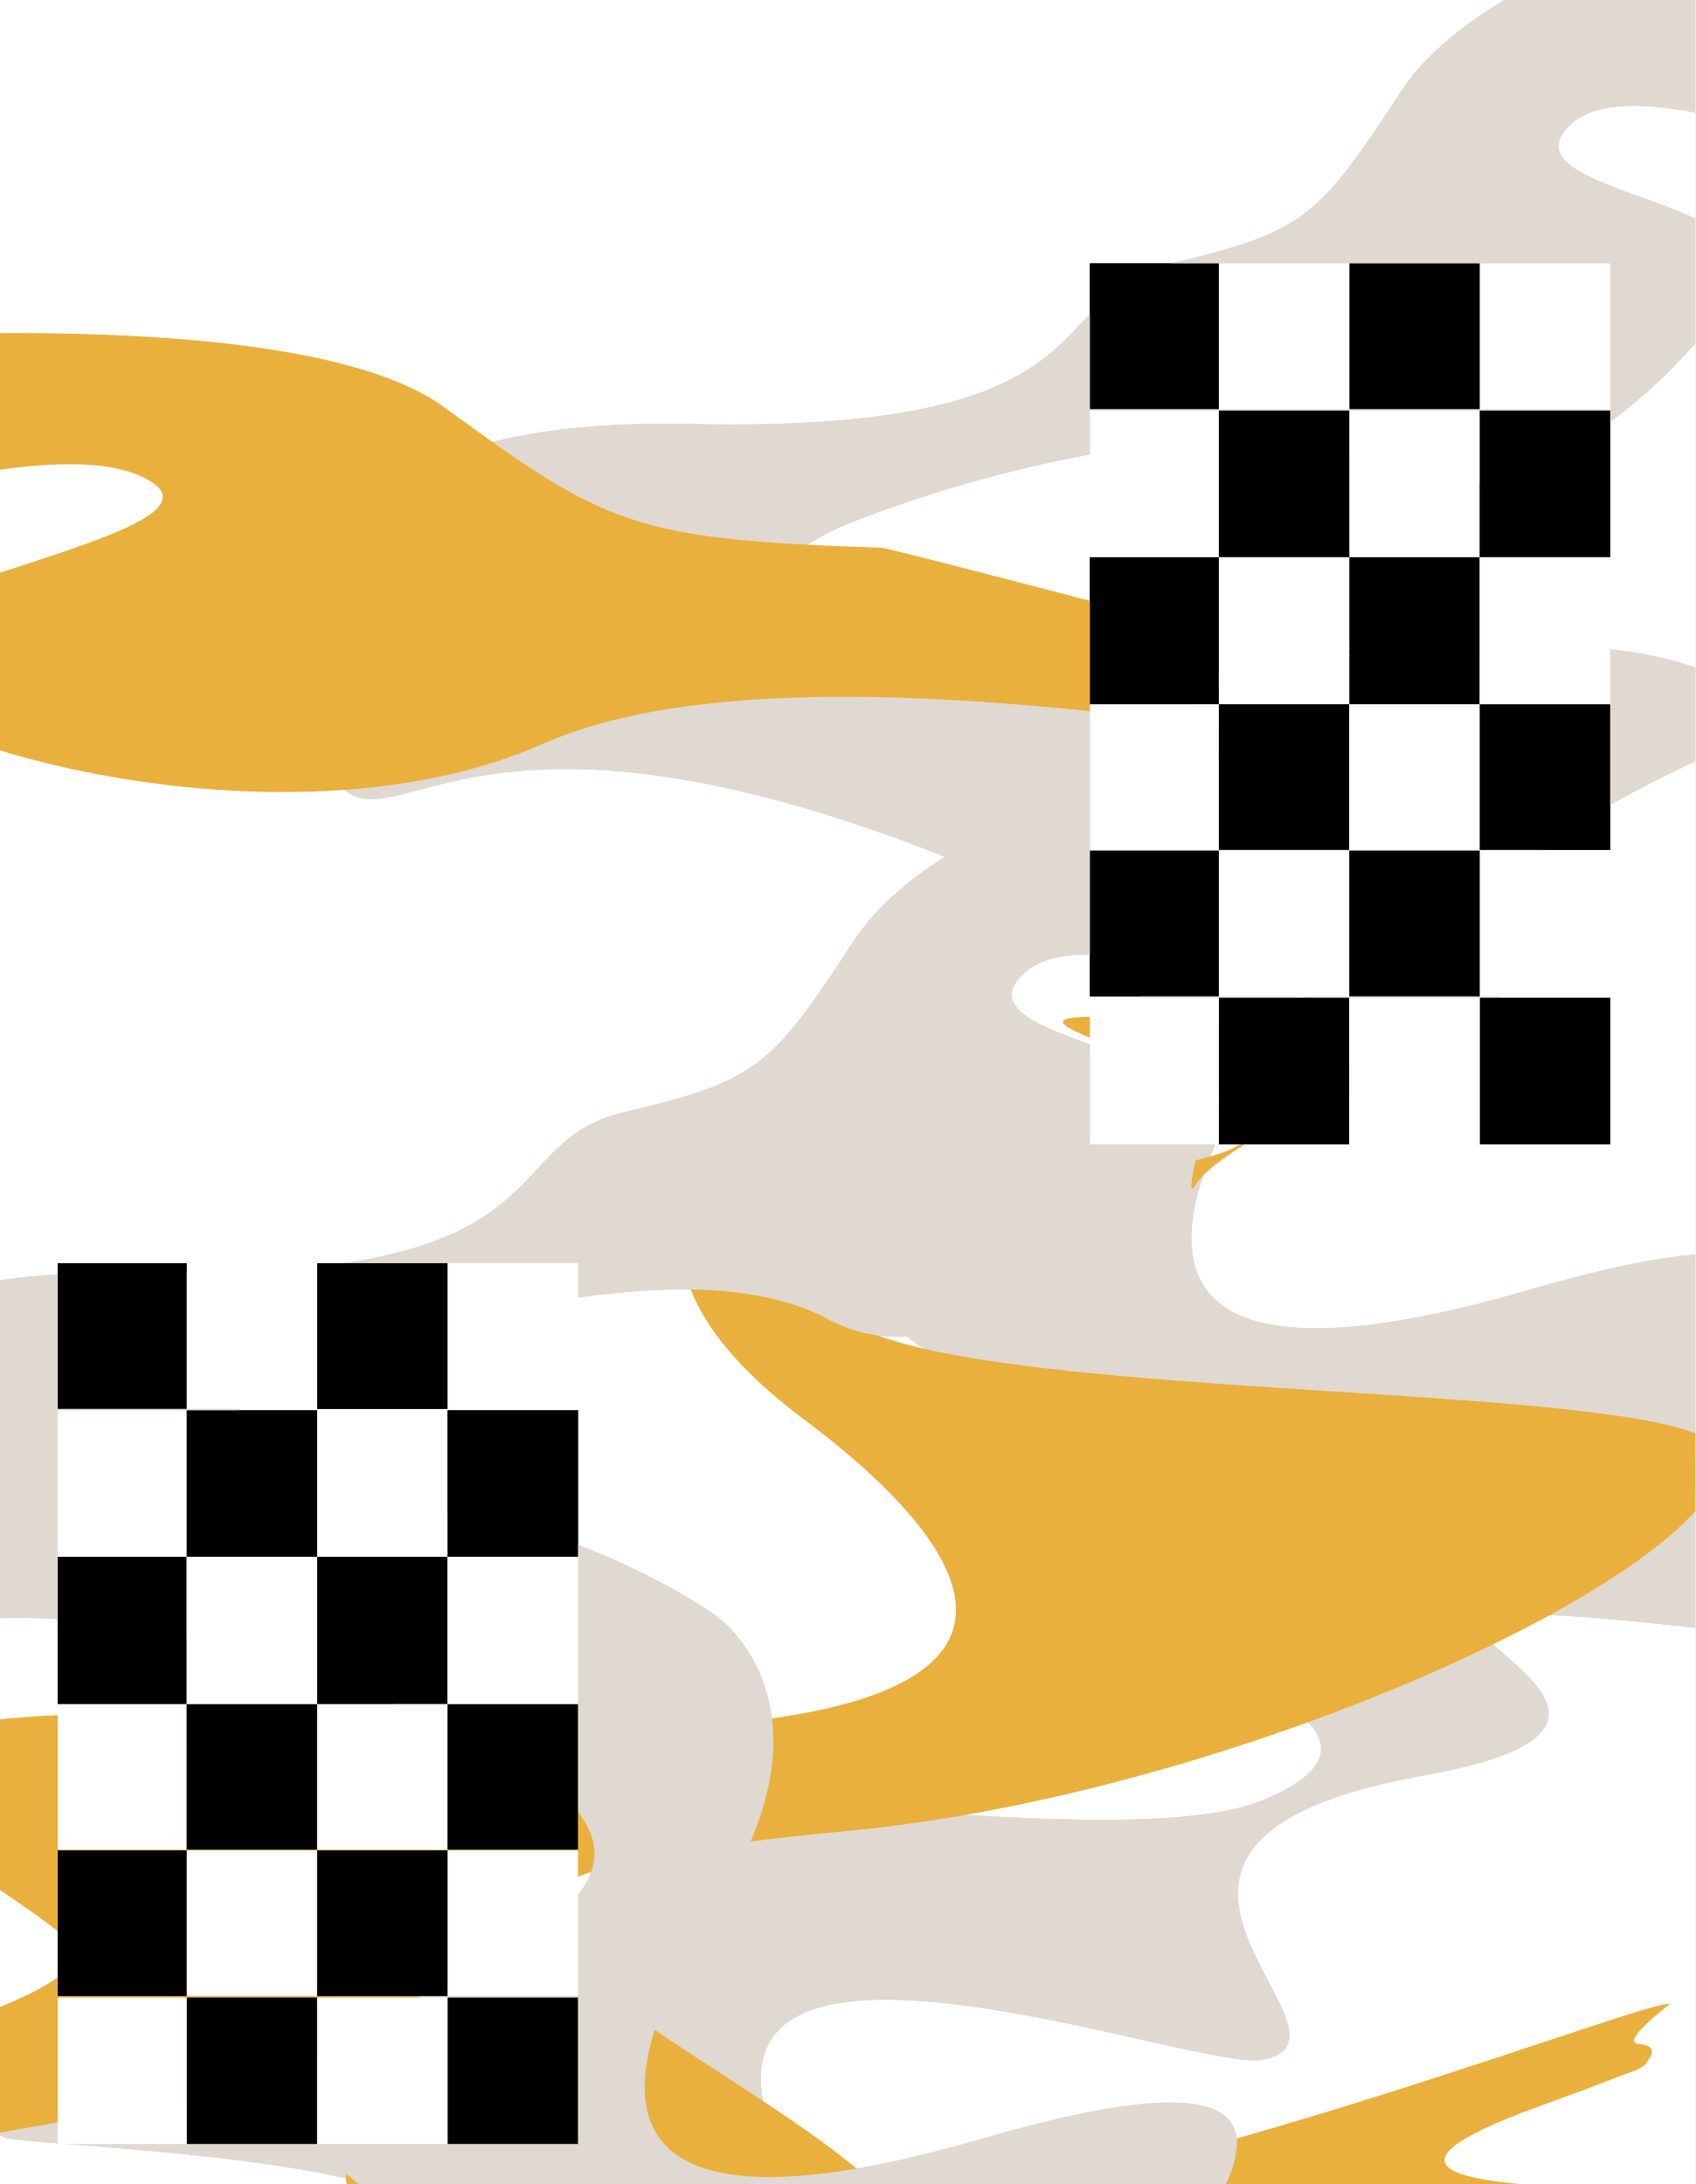
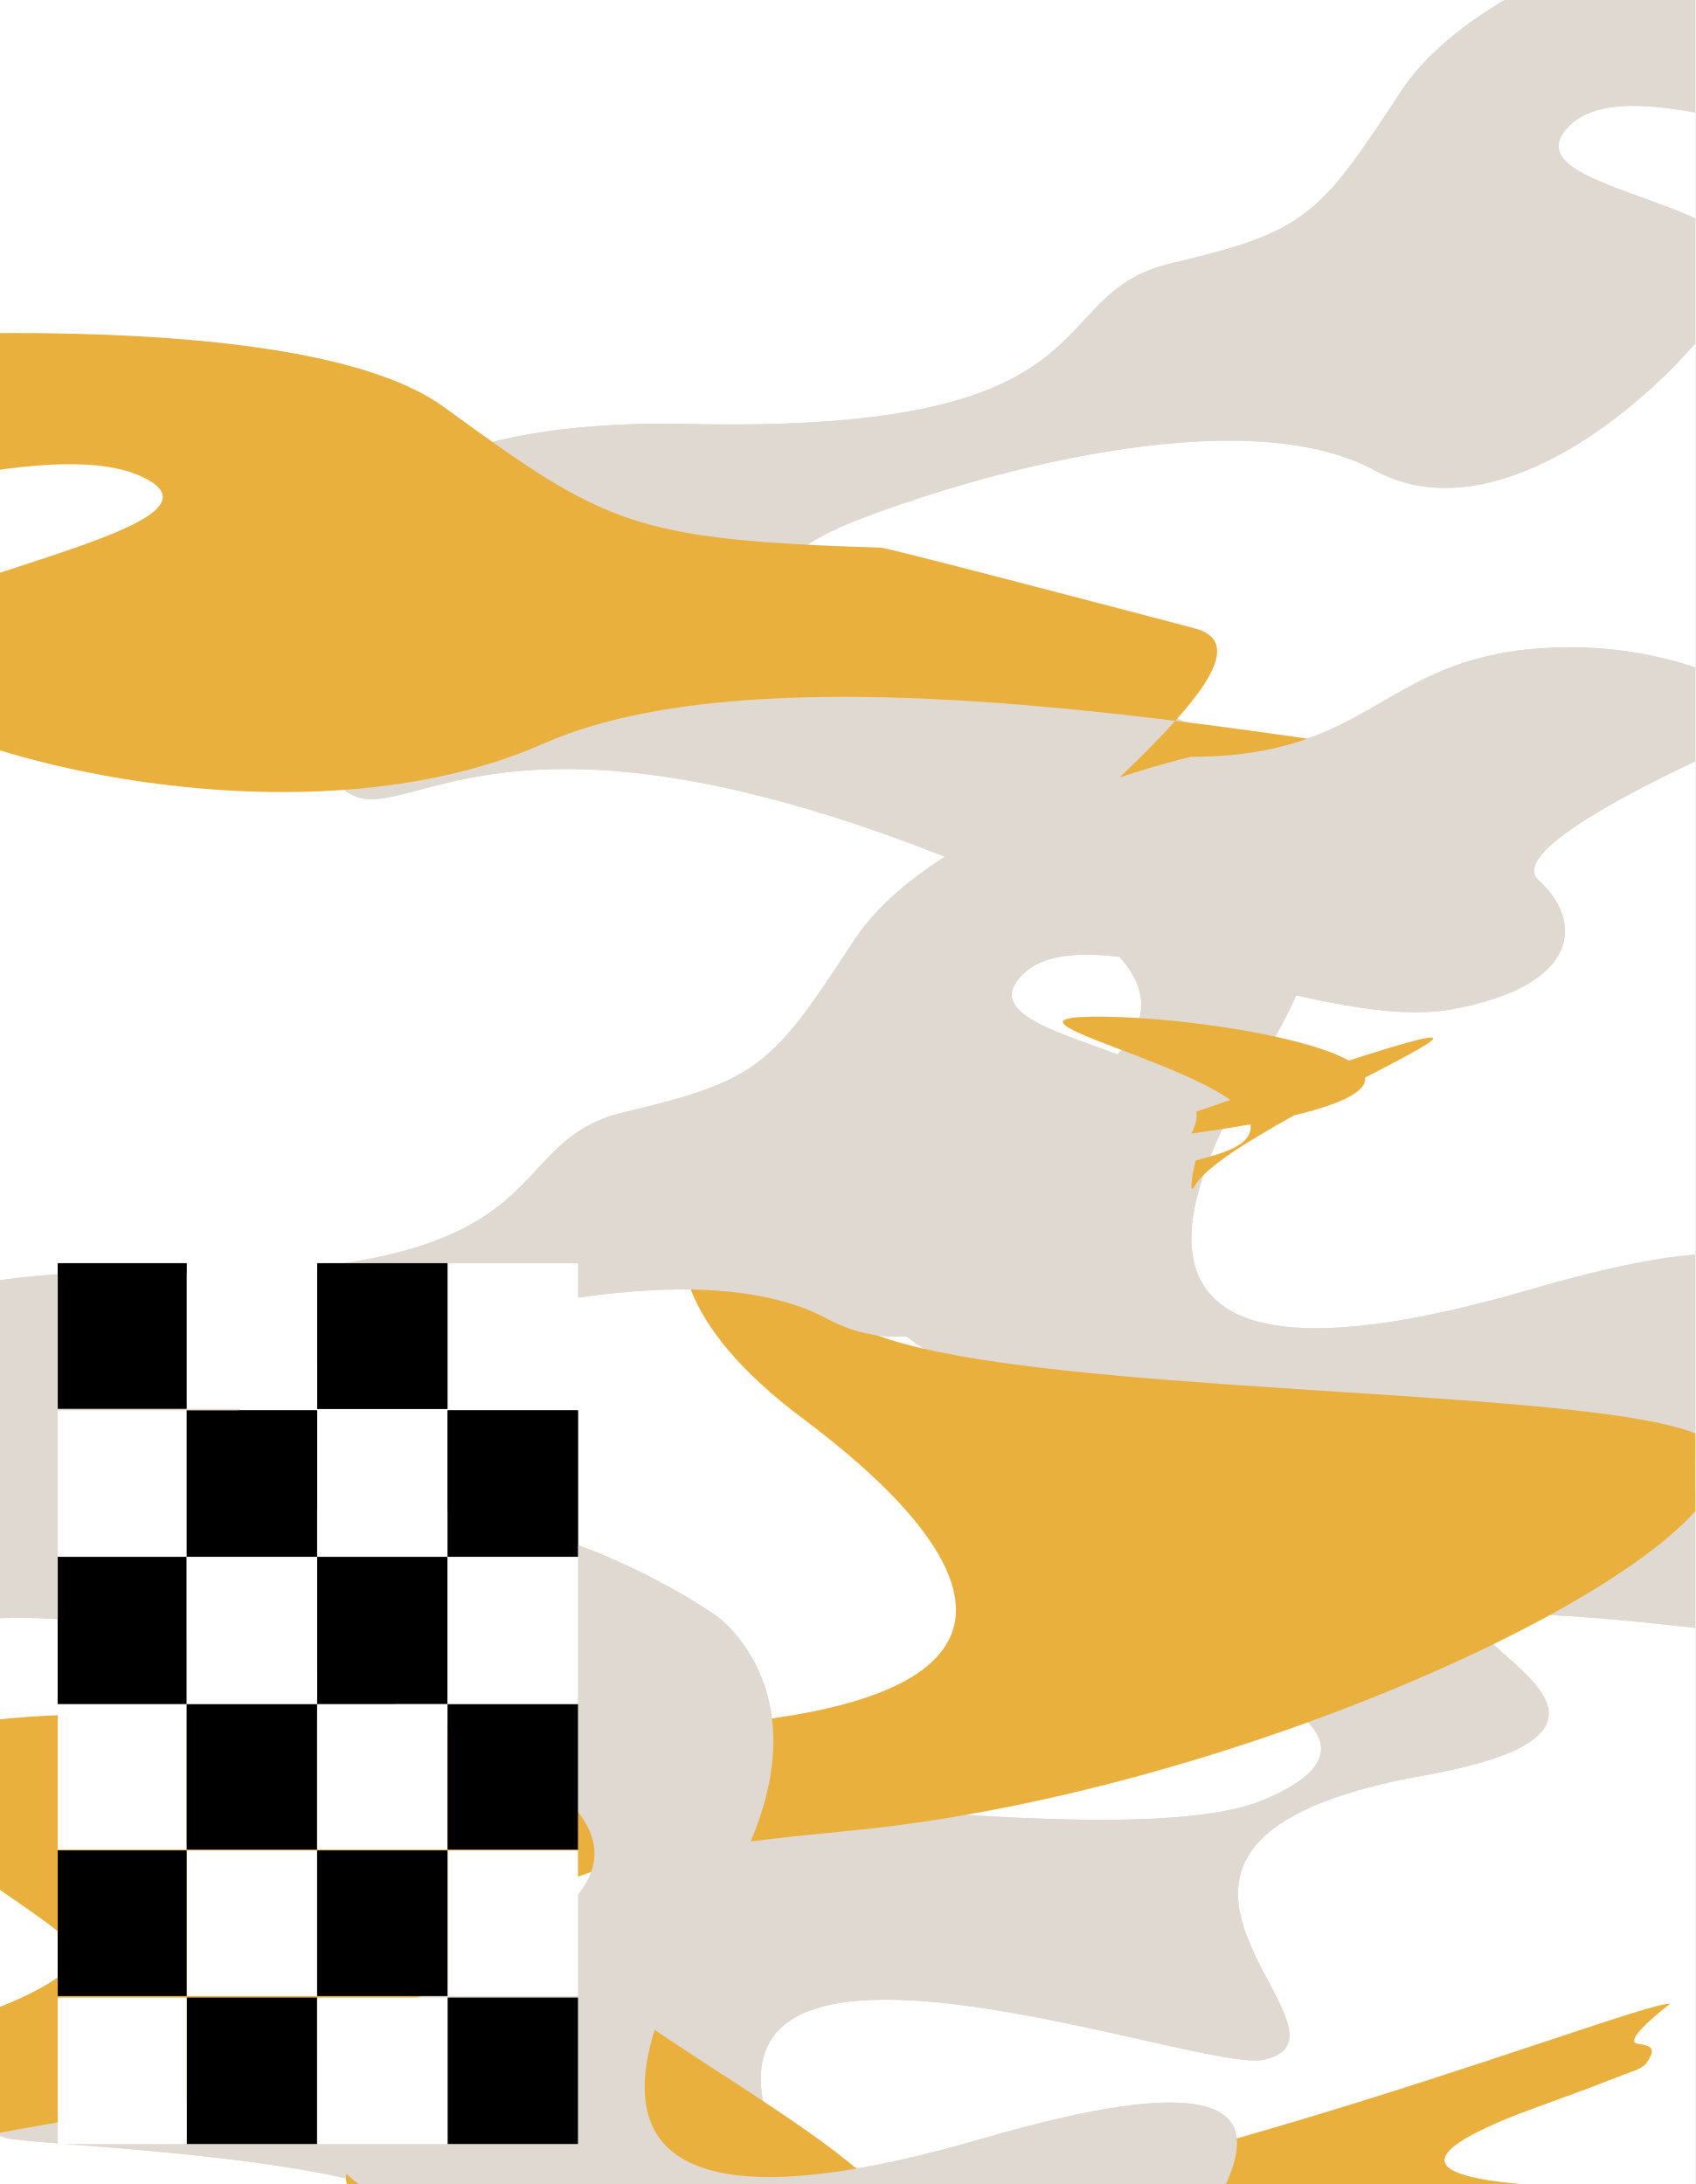
<svg xmlns="http://www.w3.org/2000/svg" width="1920" height="2474" viewBox="0 0 1920 2474">
  <defs>
    <clipPath id="clip-Web_1920_4">
      <rect width="1920" height="2474" />
    </clipPath>
  </defs>
  <g id="Web_1920_4" data-name="Web 1920 – 4" clip-path="url(#clip-Web_1920_4)">
    <rect width="1920" height="2474" fill="#fff" />
    <path id="Path_17" data-name="Path 17" d="M-1032.12,2235.559c-178.672,13.338-189.665,122.756-393.667,122.756,0,0-289.313,66.781-381.757,208.18s-107.784,158.6-259.824,194.3-53.88,193.1-546.28,182.031-480.7,267.267-410.484,388.942,129.1-121.515,691.342,97.761-73.763,321.179-98.352,428.239,209,239.02,468.2,234.139,169.927,17.758,150.707,77.305c-23.443,72.634-311.384,130.433-242.722,168.242,34.726,19.123,268.49,90.291,92.016,164.022s-868.858-65.465-650.7,29.676-905.892,309.111-774.155,353.057c24.747,8.255,349.458,16.7,465.313,71.078,53.477,25.1-119.168,96.755-60.7,116.84,151.556,52.061,616.408-30.469,821.878,40.891s106.751,53.551,198.367,60.657c110.83,8.595,302.334,2.781,223.283-36.669-86.942-43.387-746.271-205.8-785.52-274.569-76.672-267.577,490.248-51.009,562.236-66.591,131.341-28.43-245.249-245.812,181.868-322.1s-320.338-244.287,381.918-158.316c202.179,33.093,430.9,47.141,422,11.613-12.7-50.753-511.753-106.086-502.882-195.955,5.446-55.176,329.793-356.321-182.164-207.4s-392.907-120.665-300.745-265.072c144.229-225.99,0-326.843,0-326.843s-188.842-136.75-411.007-121.787-191.451-101.384-57.191-155.025,442.855-142.018,594.229-59.54,356.181-112.14,411.127-209.594-267.232-103.177-191.343-180.226,340.837,65.569,487.089,38.727,148.538-100.343,97.921-146.1,288.337-183.96,288.337-183.96S-853.449,2222.22-1032.12,2235.559Z" transform="translate(3393.931 -2462.559)" fill="#e0d9d1" />
    <path id="Path_20" data-name="Path 20" d="M-1032.12,2235.559c-178.672,13.338-189.665,122.756-393.667,122.756,0,0-289.313,66.781-381.757,208.18s-107.784,158.6-259.824,194.3-53.88,193.1-546.28,182.031-480.7,267.267-410.484,388.942,129.1-121.515,691.342,97.761-73.763,321.179-98.352,428.239,209,239.02,468.2,234.139,169.927,17.758,150.707,77.305c-23.443,72.634-311.384,130.433-242.722,168.242,34.726,19.123,268.49,90.291,92.016,164.022s-1016.065,35.768-797.912,130.908-758.685,207.879-626.947,251.825c24.747,8.255,349.458,16.7,465.313,71.078,53.477,25.1-119.168,96.755-60.7,116.84,151.556,52.061,616.408-30.469,821.878,40.891s-91.617,237.447,0,244.553c110.83,8.595,500.7-181.115,421.651-220.565-86.942-43.387-746.271-205.8-785.52-274.569-76.672-267.577,490.248-51.009,562.236-66.591,131.341-28.43-203.834-156.458,223.283-232.748s-361.753-333.642,340.5-247.671c202.179,33.093,544.194,35.527,535.3,0-12.7-50.754-625.049-94.473-616.178-184.342,5.446-55.176,329.793-356.321-182.164-207.4s-392.907-120.665-300.745-265.072c144.229-225.99,0-326.843,0-326.843s-188.842-136.75-411.007-121.787-191.451-101.384-57.191-155.025,442.855-142.018,594.229-59.54,356.181-112.14,411.127-209.594-267.232-103.177-191.343-180.226,340.837,65.569,487.089,38.727,148.538-100.343,97.921-146.1,288.337-183.96,288.337-183.96S-853.449,2222.22-1032.12,2235.559Z" transform="translate(2774.683 -1501.059)" fill="#e0d9d1" />
    <g id="Group_152" data-name="Group 152" transform="translate(654.235 1430.92) rotate(90)">
      <g id="Group_86" data-name="Group 86" transform="translate(499.32 295.099)">
        <rect id="Rectangle_33" data-name="Rectangle 33" width="165" height="145.995" transform="translate(0 147.723)" fill="#fff" />
        <g id="Group_85" data-name="Group 85" transform="translate(0 0)">
          <rect id="Rectangle_18" data-name="Rectangle 18" width="165.864" height="147.723" transform="translate(332.592)" />
          <g id="Group_84" data-name="Group 84">
            <rect id="Rectangle_15" data-name="Rectangle 15" width="165.864" height="145.995" transform="translate(332.592 147.723)" fill="#fff" />
            <rect id="Rectangle_34" data-name="Rectangle 34" width="165" height="147.723" />
            <rect id="Rectangle_19" data-name="Rectangle 19" width="165" height="147.723" transform="translate(165.864)" fill="#fff" />
            <rect id="Rectangle_21" data-name="Rectangle 21" width="165" height="145.995" transform="translate(165.864 147.723)" />
          </g>
        </g>
      </g>
      <g id="Group_88" data-name="Group 88" transform="translate(499.32 -0.347)">
        <rect id="Rectangle_33-2" data-name="Rectangle 33" width="165" height="147.723" transform="translate(0 147.723)" fill="#fff" />
        <g id="Group_85-2" data-name="Group 85" transform="translate(0 0)">
          <rect id="Rectangle_18-2" data-name="Rectangle 18" width="165.864" height="147.723" transform="translate(332.592)" />
          <g id="Group_84-2" data-name="Group 84">
            <rect id="Rectangle_15-2" data-name="Rectangle 15" width="165.864" height="147.723" transform="translate(332.592 147.723)" fill="#fff" />
            <rect id="Rectangle_34-2" data-name="Rectangle 34" width="165" height="147.723" />
            <rect id="Rectangle_19-2" data-name="Rectangle 19" width="165" height="147.723" transform="translate(165.864)" fill="#fff" />
            <rect id="Rectangle_21-2" data-name="Rectangle 21" width="165" height="147.723" transform="translate(165.864 147.723)" />
          </g>
        </g>
      </g>
      <g id="Group_89" data-name="Group 89" transform="translate(0 -0.347)">
        <rect id="Rectangle_33-3" data-name="Rectangle 33" width="165" height="147.723" transform="translate(0 0)" fill="#fff" />
        <g id="Group_85-3" data-name="Group 85" transform="translate(0 0)">
          <rect id="Rectangle_18-3" data-name="Rectangle 18" width="166.728" height="147.723" transform="translate(332.592 147.723)" />
          <g id="Group_84-3" data-name="Group 84">
            <rect id="Rectangle_15-3" data-name="Rectangle 15" width="166.728" height="147.723" transform="translate(332.592)" fill="#fff" />
            <rect id="Rectangle_34-3" data-name="Rectangle 34" width="165" height="147.723" transform="translate(0 147.723)" />
            <rect id="Rectangle_19-3" data-name="Rectangle 19" width="165.864" height="147.723" transform="translate(166.728 147.723)" fill="#fff" />
            <rect id="Rectangle_21-3" data-name="Rectangle 21" width="165.864" height="147.723" transform="translate(166.728)" />
          </g>
        </g>
      </g>
      <g id="Group_87" data-name="Group 87" transform="translate(0 295.099)">
        <rect id="Rectangle_33-4" data-name="Rectangle 33" width="165" height="147.723" transform="translate(0 0)" fill="#fff" />
        <g id="Group_85-4" data-name="Group 85" transform="translate(0 0)">
          <rect id="Rectangle_18-4" data-name="Rectangle 18" width="166.728" height="145.995" transform="translate(332.592 147.723)" />
          <g id="Group_84-4" data-name="Group 84" transform="translate(0 0)">
            <rect id="Rectangle_15-4" data-name="Rectangle 15" width="166.728" height="147.723" transform="translate(332.592)" fill="#fff" />
            <rect id="Rectangle_34-4" data-name="Rectangle 34" width="165" height="145.995" transform="translate(0 147.723)" />
            <rect id="Rectangle_19-4" data-name="Rectangle 19" width="165.864" height="145.995" transform="translate(166.728 147.723)" fill="#fff" />
            <rect id="Rectangle_21-4" data-name="Rectangle 21" width="165.864" height="147.723" transform="translate(166.728)" />
          </g>
        </g>
      </g>
    </g>
-     <g id="Group_153" data-name="Group 153" transform="translate(1823.235 298.402) rotate(90)">
+     <text id="THERESE_MØLLER_PRÆST_OG_DAGLIG_LEDER_Kontakt_vedrørende_kirkelige_handlinger_dåb_vielser_begravelse_m.m._samt_lån_af_kirkerummet_til_foreninger_eller_møder._tlf._29618552_Kontakt_via_mail_therese_ukirke.dk" data-name="THERESE MØLLER PRÆST OG DAGLIG LEDER Kontakt vedrørende kirkelige handlinger (dåb, vielser, begravelse m.m.) samt lån af kirkerummet til foreninger eller møder.  tlf. 29618552 Kontakt via mail therese@ukirke.dk" transform="translate(753 648.178)" fill="#fff" font-size="28" font-family="HelveticaNeue, Helvetica Neue">
+       <tspan x="0" y="27">THERESE MØLLER</tspan>
+       <tspan x="0" y="61">PRÆST OG DAGLIG LEDER</tspan>
+       <tspan x="0" y="95">Kontakt vedrørende kirkelige handlinger (dåb, vielser, begravelse </tspan>
+       <tspan x="0" y="129">m.m.) samt lån af kirkerummet til foreninger eller møder.</tspan>
+       <tspan x="0" y="163" />
+       <tspan x="0" y="197">tlf. 29618552</tspan>
+       <tspan x="0" y="231">Kontakt via mail therese@ukirke.dk</tspan>
+     </text>
+     <text id="ADRESSE" transform="translate(1234 1712.178)" fill="#fff" font-size="28" font-family="HelveticaNeue, Helvetica Neue">
+       <tspan x="0" y="0">ADRESSE</tspan>
+     </text>
+     <text id="uKirke_Gethsemane_Kirke_Dannebrogsgade_53_1660_Kbh._V" data-name="uKirke / Gethsemane Kirke  Dannebrogsgade 53   1660 Kbh. V" transform="translate(1234 1734.178)" fill="#fff" font-size="20" font-family="HelveticaNeue, Helvetica Neue">
+       <tspan x="0" y="19">uKirke / Gethsemane Kirke</tspan>
+       <tspan x="0" y="43" />
+       <tspan x="0" y="67">Dannebrogsgade 53 </tspan>
+       <tspan x="0" y="91" />
+       <tspan x="0" y="115">1660 Kbh. V</tspan>
+     </text>
+     <text id="Vi_har_åbent_mandag_10-15_samt_tirsdage_onsdage_og_torsdage_10-20._Dertil_har_vi_flere_events_om_måneden_som_du_kan_finde_på_vores_Facebook._Ring_eller_skriv_til_os_hvis_du_vil_aftale_et_møde_eller_være_sikker_på_at_vi_har_åbent." data-name="Vi har åbent mandag 10-15, samt tirsdage, onsdage og torsdage 10-20. Dertil har vi flere events om måneden, som du kan finde på vores Facebook.  Ring eller skriv til os, hvis du vil aftale et møde eller være sikker på, at vi har åbent." transform="translate(435 1734.178)" fill="#fff" font-size="20" font-family="HelveticaNeue, Helvetica Neue">
+       <tspan x="0" y="19">Vi har åbent mandag 10-15, samt tirsdage, </tspan>
+       <tspan x="0" y="43">onsdage og torsdage 10-20. Dertil har vi flere </tspan>
+       <tspan x="0" y="67">events om måneden, som du kan finde på vores </tspan>
+       <tspan x="0" y="91">Facebook.</tspan>
+       <tspan x="0" y="115" />
+       <tspan x="0" y="139">Ring eller skriv til os, hvis du vil aftale et møde </tspan>
+       <tspan x="0" y="163">eller være sikker på, at vi har åbent.</tspan>
+     </text>
+     <path id="Path_21" data-name="Path 21" d="M-1032.12,2235.559c-178.672,13.338-189.665,122.756-393.667,122.756,0,0-289.313,66.781-381.757,208.18s-107.784,158.6-259.824,194.3-53.88,193.1-546.28,182.031-480.7,267.267-410.484,388.942,129.1-121.515,691.342,97.761-73.763,321.179-98.352,428.239,209,239.02,468.2,234.139,169.927,17.758,150.707,77.305c-23.443,72.634-311.384,130.433-242.722,168.242,34.726,19.123,268.49,90.291,92.016,164.022s-868.858-65.465-650.7,29.676-905.892,309.111-774.155,353.057c24.747,8.255,349.458,16.7,465.313,71.078,53.477,25.1-119.168,96.755-60.7,116.84,151.556,52.061,616.408-30.469,821.878,40.891s106.751,53.551,198.367,60.657c110.83,8.595,302.334,2.781,223.283-36.669-86.942-43.387-746.271-205.8-785.52-274.569-76.672-267.577,490.248-51.009,562.236-66.591,131.341-28.43-245.249-245.812,181.868-322.1s-320.338-244.287,381.918-158.316c202.179,33.093,430.9,47.141,422,11.613-12.7-50.753-511.753-106.086-502.882-195.955,5.446-55.176,329.793-356.321-182.164-207.4s-392.907-120.665-300.745-265.072c144.229-225.99,0-326.843,0-326.843s-188.842-136.75-411.007-121.787-191.451-101.384-57.191-155.025,442.855-142.018,594.229-59.54,356.181-112.14,411.127-209.594-267.232-103.177-191.343-180.226,340.837,65.569,487.089,38.727,148.538-100.343,97.921-146.1,288.337-183.96,288.337-183.96S-853.449,2222.22-1032.12,2235.559Z" transform="translate(3393.932 -2462.559)" fill="#e0d9d1" />
+     <path id="Path_22" data-name="Path 22" d="M1462.051,5619.062C1135.008,5604.625,530.234,5491.6,530.234,5491.6L344.106,5353.558s-659.972-1.74-829.183-154.792-197.289-171.67-475.587-210.311c-9.184-1.275-336.912-125.511-343.831-128.23-193.966-76.209,981.08-580.764,109.533-569.18-497.516,6.613-119.092,128.392,53.6,144.448,139.549,12.975-217.609-96.631-160.031-155.634,14.394-14.751,59.28-17.336,59.905-19.132.868-2.174,14.978-43.725,2.84-27.025-52.825,72.68-662.472,233.179,82.331,61.406,1029.132-237.347-592.179-303.794-637.185-419.677s549.542-333.074,1023.975-327.791,344.262-65.788,309.082-130.242c-42.912-78.62-424.039-308.613-298.36-349.539,63.564-20.7,524.06,137.684,201.038,57.875-318.176-78.612-1085.047,138.788-1117.876,129.519.169-.044,3.231-1.87,7.941-4.9,14.911-9.586,46.229-31.373,34.491-35.832-8.253-2.4-22.924-4.534-12.907-17.648,6.13-8.025,4.437-7.228,16.023-12,2.845-.427,59.044-15.61,59.044-15.61s22.674-5.687,22.948-5.758c5.59-1.442,48.948-12.266,54.157-13.682,360.928-98.146-485.639-101.642-247.879-148.543,45.3-8.936-996.135-329.323-784.072-388.18,97.884-27.167-218.126-104.73-111.1-126.47,277.41-56.351,626.757-50.1,1002.852-127.342s-461.723-576.837-294.027-584.528c202.868-9.3,897.435,592.571,752.738,635.273C-1334.574,2457-1726.809,2639.165-1798.65,2713.6c-140.343,289.629,638.321-22.63,770.089-5.763,240.408,30.773-172.968,349.821,608.834,432.4s-603.254,258.512,682.167,165.456c370.072-35.82,788.724-51.026,772.445-12.57-23.255,54.936-936.721,114.829-920.484,212.105,9.969,59.722,603.66,385.687-333.436,224.5s-719.183,130.609-550.489,286.918c264,244.616,0,353.78,0,353.78s-237.458,188.16-644.114,171.965c-387.951-15.45-133.215-52.036,83.729,8.8,10.79,3.026-307.918,116.19-296.613,118.861,245.751,58.062,792.656,227.208,1069.734,137.934s669.912,47.894,770.486,153.381-489.147,111.681-350.238,195.08,623.874-70.974,891.577-41.919,271.886,108.613,179.236,158.136,527.777,199.122,527.777,199.122S1789.094,5633.5,1462.051,5619.062Z" transform="matrix(-0.995, 0.105, -0.105, -0.995, 566.096, 5684.851)" fill="#eab03d" />
+     <path id="Path_23" data-name="Path 23" d="M-1032.12,2235.559c-178.672,13.338-189.665,122.756-393.667,122.756,0,0-289.313,66.781-381.757,208.18s-107.784,158.6-259.824,194.3-53.88,193.1-546.28,182.031-480.7,267.267-410.484,388.942,129.1-121.515,691.342,97.761-73.763,321.179-98.352,428.239,209,239.02,468.2,234.139,169.927,17.758,150.707,77.305c-23.443,72.634-311.384,130.433-242.722,168.242,34.726,19.123,268.49,90.291,92.016,164.022s-1016.065,35.768-797.912,130.908-758.685,207.879-626.947,251.825c24.747,8.255,349.458,16.7,465.313,71.078,53.477,25.1-119.168,96.755-60.7,116.84,151.556,52.061,616.408-30.469,821.878,40.891s-91.617,237.447,0,244.553c110.83,8.595,500.7-181.115,421.651-220.565-86.942-43.387-746.271-205.8-785.52-274.569-76.672-267.577,490.248-51.009,562.236-66.591,131.341-28.43-203.834-156.458,223.283-232.748s-361.753-333.642,340.5-247.671c202.179,33.093,544.194,35.527,535.3,0-12.7-50.754-625.049-94.473-616.178-184.342,5.446-55.176,329.793-356.321-182.164-207.4s-392.907-120.665-300.745-265.072c144.229-225.99,0-326.843,0-326.843s-188.842-136.75-411.007-121.787-191.451-101.384-57.191-155.025,442.855-142.018,594.229-59.54,356.181-112.14,411.127-209.594-267.232-103.177-191.343-180.226,340.837,65.569,487.089,38.727,148.538-100.343,97.921-146.1,288.337-183.96,288.337-183.96S-853.449,2222.22-1032.12,2235.559Z" transform="translate(2774.684 -1501.059)" fill="#e0d9d1" />
+     <g id="Group_154" data-name="Group 154" transform="translate(654.235 1430.92) rotate(90)">
      <g id="Group_86-2" data-name="Group 86" transform="translate(499.32 295.099)">
        <rect id="Rectangle_33-5" data-name="Rectangle 33" width="165" height="145.995" transform="translate(0 147.723)" fill="#fff" />
        <g id="Group_85-5" data-name="Group 85" transform="translate(0 0)">
          <rect id="Rectangle_18-5" data-name="Rectangle 18" width="165.864" height="147.723" transform="translate(332.592)" />
          <g id="Group_84-5" data-name="Group 84">
            <rect id="Rectangle_15-5" data-name="Rectangle 15" width="165.864" height="145.995" transform="translate(332.592 147.723)" fill="#fff" />
            <rect id="Rectangle_34-5" data-name="Rectangle 34" width="165" height="147.723" />
            <rect id="Rectangle_19-5" data-name="Rectangle 19" width="165" height="147.723" transform="translate(165.864)" fill="#fff" />
            <rect id="Rectangle_21-5" data-name="Rectangle 21" width="165" height="145.995" transform="translate(165.864 147.723)" />
          </g>
        </g>
      </g>
      <g id="Group_88-2" data-name="Group 88" transform="translate(499.32 -0.347)">
        <rect id="Rectangle_33-6" data-name="Rectangle 33" width="165" height="147.723" transform="translate(0 147.723)" fill="#fff" />
        <g id="Group_85-6" data-name="Group 85" transform="translate(0 0)">
          <rect id="Rectangle_18-6" data-name="Rectangle 18" width="165.864" height="147.723" transform="translate(332.592)" />
          <g id="Group_84-6" data-name="Group 84">
            <rect id="Rectangle_15-6" data-name="Rectangle 15" width="165.864" height="147.723" transform="translate(332.592 147.723)" fill="#fff" />
            <rect id="Rectangle_34-6" data-name="Rectangle 34" width="165" height="147.723" />
            <rect id="Rectangle_19-6" data-name="Rectangle 19" width="165" height="147.723" transform="translate(165.864)" fill="#fff" />
            <rect id="Rectangle_21-6" data-name="Rectangle 21" width="165" height="147.723" transform="translate(165.864 147.723)" />
          </g>
        </g>
      </g>
      <g id="Group_89-2" data-name="Group 89" transform="translate(0 -0.347)">
        <rect id="Rectangle_33-7" data-name="Rectangle 33" width="165" height="147.723" transform="translate(0 0)" fill="#fff" />
        <g id="Group_85-7" data-name="Group 85" transform="translate(0 0)">
          <rect id="Rectangle_18-7" data-name="Rectangle 18" width="166.728" height="147.723" transform="translate(332.592 147.723)" />
          <g id="Group_84-7" data-name="Group 84">
            <rect id="Rectangle_15-7" data-name="Rectangle 15" width="166.728" height="147.723" transform="translate(332.592)" fill="#fff" />
            <rect id="Rectangle_34-7" data-name="Rectangle 34" width="165" height="147.723" transform="translate(0 147.723)" />
            <rect id="Rectangle_19-7" data-name="Rectangle 19" width="165.864" height="147.723" transform="translate(166.728 147.723)" fill="#fff" />
            <rect id="Rectangle_21-7" data-name="Rectangle 21" width="165.864" height="147.723" transform="translate(166.728)" />
          </g>
        </g>
      </g>
      <g id="Group_87-2" data-name="Group 87" transform="translate(0 295.099)">
        <rect id="Rectangle_33-8" data-name="Rectangle 33" width="165" height="147.723" transform="translate(0 0)" fill="#fff" />
        <g id="Group_85-8" data-name="Group 85" transform="translate(0 0)">
          <rect id="Rectangle_18-8" data-name="Rectangle 18" width="166.728" height="145.995" transform="translate(332.592 147.723)" />
          <g id="Group_84-8" data-name="Group 84" transform="translate(0 0)">
            <rect id="Rectangle_15-8" data-name="Rectangle 15" width="166.728" height="147.723" transform="translate(332.592)" fill="#fff" />
            <rect id="Rectangle_34-8" data-name="Rectangle 34" width="165" height="145.995" transform="translate(0 147.723)" />
            <rect id="Rectangle_19-8" data-name="Rectangle 19" width="165.864" height="145.995" transform="translate(166.728 147.723)" fill="#fff" />
            <rect id="Rectangle_21-8" data-name="Rectangle 21" width="165.864" height="147.723" transform="translate(166.728)" />
          </g>
        </g>
      </g>
    </g>
-     <text id="THERESE_MØLLER_PRÆST_OG_DAGLIG_LEDER_Kontakt_vedrørende_kirkelige_handlinger_dåb_vielser_begravelse_m.m._samt_lån_af_kirkerummet_til_foreninger_eller_møder._tlf._29618552_Kontakt_via_mail_therese_ukirke.dk" data-name="THERESE MØLLER PRÆST OG DAGLIG LEDER Kontakt vedrørende kirkelige handlinger (dåb, vielser, begravelse m.m.) samt lån af kirkerummet til foreninger eller møder.  tlf. 29618552 Kontakt via mail therese@ukirke.dk" transform="translate(753 648.178)" fill="#fff" font-size="28" font-family="HelveticaNeue, Helvetica Neue">
-       <tspan x="0" y="27">THERESE MØLLER</tspan>
-       <tspan x="0" y="61">PRÆST OG DAGLIG LEDER</tspan>
-       <tspan x="0" y="95">Kontakt vedrørende kirkelige handlinger (dåb, vielser, begravelse </tspan>
-       <tspan x="0" y="129">m.m.) samt lån af kirkerummet til foreninger eller møder.</tspan>
-       <tspan x="0" y="163" />
-       <tspan x="0" y="197">tlf. 29618552</tspan>
-       <tspan x="0" y="231">Kontakt via mail therese@ukirke.dk</tspan>
-     </text>
-     <text id="ADRESSE" transform="translate(1234 1712.178)" fill="#fff" font-size="28" font-family="HelveticaNeue, Helvetica Neue">
-       <tspan x="0" y="0">ADRESSE</tspan>
-     </text>
-     <text id="uKirke_Gethsemane_Kirke_Dannebrogsgade_53_1660_Kbh._V" data-name="uKirke / Gethsemane Kirke  Dannebrogsgade 53   1660 Kbh. V" transform="translate(1234 1734.178)" fill="#fff" font-size="20" font-family="HelveticaNeue, Helvetica Neue">
-       <tspan x="0" y="19">uKirke / Gethsemane Kirke</tspan>
-       <tspan x="0" y="43" />
-       <tspan x="0" y="67">Dannebrogsgade 53 </tspan>
-       <tspan x="0" y="91" />
-       <tspan x="0" y="115">1660 Kbh. V</tspan>
-     </text>
-     <text id="Vi_har_åbent_mandag_10-15_samt_tirsdage_onsdage_og_torsdage_10-20._Dertil_har_vi_flere_events_om_måneden_som_du_kan_finde_på_vores_Facebook._Ring_eller_skriv_til_os_hvis_du_vil_aftale_et_møde_eller_være_sikker_på_at_vi_har_åbent." data-name="Vi har åbent mandag 10-15, samt tirsdage, onsdage og torsdage 10-20. Dertil har vi flere events om måneden, som du kan finde på vores Facebook.  Ring eller skriv til os, hvis du vil aftale et møde eller være sikker på, at vi har åbent." transform="translate(435 1734.178)" fill="#fff" font-size="20" font-family="HelveticaNeue, Helvetica Neue">
-       <tspan x="0" y="19">Vi har åbent mandag 10-15, samt tirsdage, </tspan>
-       <tspan x="0" y="43">onsdage og torsdage 10-20. Dertil har vi flere </tspan>
-       <tspan x="0" y="67">events om måneden, som du kan finde på vores </tspan>
-       <tspan x="0" y="91">Facebook.</tspan>
-       <tspan x="0" y="115" />
-       <tspan x="0" y="139">Ring eller skriv til os, hvis du vil aftale et møde </tspan>
-       <tspan x="0" y="163">eller være sikker på, at vi har åbent.</tspan>
-     </text>
-     <path id="Path_21" data-name="Path 21" d="M-1032.12,2235.559c-178.672,13.338-189.665,122.756-393.667,122.756,0,0-289.313,66.781-381.757,208.18s-107.784,158.6-259.824,194.3-53.88,193.1-546.28,182.031-480.7,267.267-410.484,388.942,129.1-121.515,691.342,97.761-73.763,321.179-98.352,428.239,209,239.02,468.2,234.139,169.927,17.758,150.707,77.305c-23.443,72.634-311.384,130.433-242.722,168.242,34.726,19.123,268.49,90.291,92.016,164.022s-868.858-65.465-650.7,29.676-905.892,309.111-774.155,353.057c24.747,8.255,349.458,16.7,465.313,71.078,53.477,25.1-119.168,96.755-60.7,116.84,151.556,52.061,616.408-30.469,821.878,40.891s106.751,53.551,198.367,60.657c110.83,8.595,302.334,2.781,223.283-36.669-86.942-43.387-746.271-205.8-785.52-274.569-76.672-267.577,490.248-51.009,562.236-66.591,131.341-28.43-245.249-245.812,181.868-322.1s-320.338-244.287,381.918-158.316c202.179,33.093,430.9,47.141,422,11.613-12.7-50.753-511.753-106.086-502.882-195.955,5.446-55.176,329.793-356.321-182.164-207.4s-392.907-120.665-300.745-265.072c144.229-225.99,0-326.843,0-326.843s-188.842-136.75-411.007-121.787-191.451-101.384-57.191-155.025,442.855-142.018,594.229-59.54,356.181-112.14,411.127-209.594-267.232-103.177-191.343-180.226,340.837,65.569,487.089,38.727,148.538-100.343,97.921-146.1,288.337-183.96,288.337-183.96S-853.449,2222.22-1032.12,2235.559Z" transform="translate(3393.932 -2462.559)" fill="#e0d9d1" />
-     <path id="Path_22" data-name="Path 22" d="M1462.051,5619.062C1135.008,5604.625,530.234,5491.6,530.234,5491.6L344.106,5353.558s-659.972-1.74-829.183-154.792-197.289-171.67-475.587-210.311c-9.184-1.275-336.912-125.511-343.831-128.23-193.966-76.209,981.08-580.764,109.533-569.18-497.516,6.613-119.092,128.392,53.6,144.448,139.549,12.975-217.609-96.631-160.031-155.634,14.394-14.751,59.28-17.336,59.905-19.132.868-2.174,14.978-43.725,2.84-27.025-52.825,72.68-662.472,233.179,82.331,61.406,1029.132-237.347-592.179-303.794-637.185-419.677s549.542-333.074,1023.975-327.791,344.262-65.788,309.082-130.242c-42.912-78.62-424.039-308.613-298.36-349.539,63.564-20.7,524.06,137.684,201.038,57.875-318.176-78.612-1085.047,138.788-1117.876,129.519.169-.044,3.231-1.87,7.941-4.9,14.911-9.586,46.229-31.373,34.491-35.832-8.253-2.4-22.924-4.534-12.907-17.648,6.13-8.025,4.437-7.228,16.023-12,2.845-.427,59.044-15.61,59.044-15.61s22.674-5.687,22.948-5.758c5.59-1.442,48.948-12.266,54.157-13.682,360.928-98.146-485.639-101.642-247.879-148.543,45.3-8.936-996.135-329.323-784.072-388.18,97.884-27.167-218.126-104.73-111.1-126.47,277.41-56.351,626.757-50.1,1002.852-127.342s-461.723-576.837-294.027-584.528c202.868-9.3,897.435,592.571,752.738,635.273C-1334.574,2457-1726.809,2639.165-1798.65,2713.6c-140.343,289.629,638.321-22.63,770.089-5.763,240.408,30.773-172.968,349.821,608.834,432.4s-603.254,258.512,682.167,165.456c370.072-35.82,788.724-51.026,772.445-12.57-23.255,54.936-936.721,114.829-920.484,212.105,9.969,59.722,603.66,385.687-333.436,224.5s-719.183,130.609-550.489,286.918c264,244.616,0,353.78,0,353.78s-237.458,188.16-644.114,171.965c-387.951-15.45-133.215-52.036,83.729,8.8,10.79,3.026-307.918,116.19-296.613,118.861,245.751,58.062,792.656,227.208,1069.734,137.934s669.912,47.894,770.486,153.381-489.147,111.681-350.238,195.08,623.874-70.974,891.577-41.919,271.886,108.613,179.236,158.136,527.777,199.122,527.777,199.122S1789.094,5633.5,1462.051,5619.062Z" transform="matrix(-0.995, 0.105, -0.105, -0.995, 566.096, 5684.851)" fill="#eab03d" />
-     <path id="Path_23" data-name="Path 23" d="M-1032.12,2235.559c-178.672,13.338-189.665,122.756-393.667,122.756,0,0-289.313,66.781-381.757,208.18s-107.784,158.6-259.824,194.3-53.88,193.1-546.28,182.031-480.7,267.267-410.484,388.942,129.1-121.515,691.342,97.761-73.763,321.179-98.352,428.239,209,239.02,468.2,234.139,169.927,17.758,150.707,77.305c-23.443,72.634-311.384,130.433-242.722,168.242,34.726,19.123,268.49,90.291,92.016,164.022s-1016.065,35.768-797.912,130.908-758.685,207.879-626.947,251.825c24.747,8.255,349.458,16.7,465.313,71.078,53.477,25.1-119.168,96.755-60.7,116.84,151.556,52.061,616.408-30.469,821.878,40.891s-91.617,237.447,0,244.553c110.83,8.595,500.7-181.115,421.651-220.565-86.942-43.387-746.271-205.8-785.52-274.569-76.672-267.577,490.248-51.009,562.236-66.591,131.341-28.43-203.834-156.458,223.283-232.748s-361.753-333.642,340.5-247.671c202.179,33.093,544.194,35.527,535.3,0-12.7-50.754-625.049-94.473-616.178-184.342,5.446-55.176,329.793-356.321-182.164-207.4s-392.907-120.665-300.745-265.072c144.229-225.99,0-326.843,0-326.843s-188.842-136.75-411.007-121.787-191.451-101.384-57.191-155.025,442.855-142.018,594.229-59.54,356.181-112.14,411.127-209.594-267.232-103.177-191.343-180.226,340.837,65.569,487.089,38.727,148.538-100.343,97.921-146.1,288.337-183.96,288.337-183.96S-853.449,2222.22-1032.12,2235.559Z" transform="translate(2774.684 -1501.059)" fill="#e0d9d1" />
-     <g id="Group_154" data-name="Group 154" transform="translate(654.235 1430.92) rotate(90)">
-       <g id="Group_86-3" data-name="Group 86" transform="translate(499.32 295.099)">
-         <rect id="Rectangle_33-9" data-name="Rectangle 33" width="165" height="145.995" transform="translate(0 147.723)" fill="#fff" />
-         <g id="Group_85-9" data-name="Group 85" transform="translate(0 0)">
-           <rect id="Rectangle_18-9" data-name="Rectangle 18" width="165.864" height="147.723" transform="translate(332.592)" />
-           <g id="Group_84-9" data-name="Group 84">
-             <rect id="Rectangle_15-9" data-name="Rectangle 15" width="165.864" height="145.995" transform="translate(332.592 147.723)" fill="#fff" />
-             <rect id="Rectangle_34-9" data-name="Rectangle 34" width="165" height="147.723" />
-             <rect id="Rectangle_19-9" data-name="Rectangle 19" width="165" height="147.723" transform="translate(165.864)" fill="#fff" />
-             <rect id="Rectangle_21-9" data-name="Rectangle 21" width="165" height="145.995" transform="translate(165.864 147.723)" />
-           </g>
-         </g>
-       </g>
-       <g id="Group_88-3" data-name="Group 88" transform="translate(499.32 -0.347)">
-         <rect id="Rectangle_33-10" data-name="Rectangle 33" width="165" height="147.723" transform="translate(0 147.723)" fill="#fff" />
-         <g id="Group_85-10" data-name="Group 85" transform="translate(0 0)">
-           <rect id="Rectangle_18-10" data-name="Rectangle 18" width="165.864" height="147.723" transform="translate(332.592)" />
-           <g id="Group_84-10" data-name="Group 84">
-             <rect id="Rectangle_15-10" data-name="Rectangle 15" width="165.864" height="147.723" transform="translate(332.592 147.723)" fill="#fff" />
-             <rect id="Rectangle_34-10" data-name="Rectangle 34" width="165" height="147.723" />
-             <rect id="Rectangle_19-10" data-name="Rectangle 19" width="165" height="147.723" transform="translate(165.864)" fill="#fff" />
-             <rect id="Rectangle_21-10" data-name="Rectangle 21" width="165" height="147.723" transform="translate(165.864 147.723)" />
-           </g>
-         </g>
-       </g>
-       <g id="Group_89-3" data-name="Group 89" transform="translate(0 -0.347)">
-         <rect id="Rectangle_33-11" data-name="Rectangle 33" width="165" height="147.723" transform="translate(0 0)" fill="#fff" />
-         <g id="Group_85-11" data-name="Group 85" transform="translate(0 0)">
-           <rect id="Rectangle_18-11" data-name="Rectangle 18" width="166.728" height="147.723" transform="translate(332.592 147.723)" />
-           <g id="Group_84-11" data-name="Group 84">
-             <rect id="Rectangle_15-11" data-name="Rectangle 15" width="166.728" height="147.723" transform="translate(332.592)" fill="#fff" />
-             <rect id="Rectangle_34-11" data-name="Rectangle 34" width="165" height="147.723" transform="translate(0 147.723)" />
-             <rect id="Rectangle_19-11" data-name="Rectangle 19" width="165.864" height="147.723" transform="translate(166.728 147.723)" fill="#fff" />
-             <rect id="Rectangle_21-11" data-name="Rectangle 21" width="165.864" height="147.723" transform="translate(166.728)" />
-           </g>
-         </g>
-       </g>
-       <g id="Group_87-3" data-name="Group 87" transform="translate(0 295.099)">
-         <rect id="Rectangle_33-12" data-name="Rectangle 33" width="165" height="147.723" transform="translate(0 0)" fill="#fff" />
-         <g id="Group_85-12" data-name="Group 85" transform="translate(0 0)">
-           <rect id="Rectangle_18-12" data-name="Rectangle 18" width="166.728" height="145.995" transform="translate(332.592 147.723)" />
-           <g id="Group_84-12" data-name="Group 84" transform="translate(0 0)">
-             <rect id="Rectangle_15-12" data-name="Rectangle 15" width="166.728" height="147.723" transform="translate(332.592)" fill="#fff" />
-             <rect id="Rectangle_34-12" data-name="Rectangle 34" width="165" height="145.995" transform="translate(0 147.723)" />
-             <rect id="Rectangle_19-12" data-name="Rectangle 19" width="165.864" height="145.995" transform="translate(166.728 147.723)" fill="#fff" />
-             <rect id="Rectangle_21-12" data-name="Rectangle 21" width="165.864" height="147.723" transform="translate(166.728)" />
-           </g>
-         </g>
-       </g>
-     </g>
-     <g id="Group_155" data-name="Group 155" transform="translate(1823.234 298.402) rotate(90)">
-       <g id="Group_86-4" data-name="Group 86" transform="translate(499.32 295.099)">
-         <rect id="Rectangle_33-13" data-name="Rectangle 33" width="165" height="145.995" transform="translate(0 147.723)" fill="#fff" />
-         <g id="Group_85-13" data-name="Group 85" transform="translate(0 0)">
-           <rect id="Rectangle_18-13" data-name="Rectangle 18" width="165.864" height="147.723" transform="translate(332.592)" />
-           <g id="Group_84-13" data-name="Group 84">
-             <rect id="Rectangle_15-13" data-name="Rectangle 15" width="165.864" height="145.995" transform="translate(332.592 147.723)" fill="#fff" />
-             <rect id="Rectangle_34-13" data-name="Rectangle 34" width="165" height="147.723" />
-             <rect id="Rectangle_19-13" data-name="Rectangle 19" width="165" height="147.723" transform="translate(165.864)" fill="#fff" />
-             <rect id="Rectangle_21-13" data-name="Rectangle 21" width="165" height="145.995" transform="translate(165.864 147.723)" />
-           </g>
-         </g>
-       </g>
-       <g id="Group_88-4" data-name="Group 88" transform="translate(499.32 -0.347)">
-         <rect id="Rectangle_33-14" data-name="Rectangle 33" width="165" height="147.723" transform="translate(0 147.723)" fill="#fff" />
-         <g id="Group_85-14" data-name="Group 85" transform="translate(0 0)">
-           <rect id="Rectangle_18-14" data-name="Rectangle 18" width="165.864" height="147.723" transform="translate(332.592)" />
-           <g id="Group_84-14" data-name="Group 84">
-             <rect id="Rectangle_15-14" data-name="Rectangle 15" width="165.864" height="147.723" transform="translate(332.592 147.723)" fill="#fff" />
-             <rect id="Rectangle_34-14" data-name="Rectangle 34" width="165" height="147.723" />
-             <rect id="Rectangle_19-14" data-name="Rectangle 19" width="165" height="147.723" transform="translate(165.864)" fill="#fff" />
-             <rect id="Rectangle_21-14" data-name="Rectangle 21" width="165" height="147.723" transform="translate(165.864 147.723)" />
-           </g>
-         </g>
-       </g>
-       <g id="Group_89-4" data-name="Group 89" transform="translate(0 -0.347)">
-         <rect id="Rectangle_33-15" data-name="Rectangle 33" width="165" height="147.723" transform="translate(0 0)" fill="#fff" />
-         <g id="Group_85-15" data-name="Group 85" transform="translate(0 0)">
-           <rect id="Rectangle_18-15" data-name="Rectangle 18" width="166.728" height="147.723" transform="translate(332.592 147.723)" />
-           <g id="Group_84-15" data-name="Group 84">
-             <rect id="Rectangle_15-15" data-name="Rectangle 15" width="166.728" height="147.723" transform="translate(332.592)" fill="#fff" />
-             <rect id="Rectangle_34-15" data-name="Rectangle 34" width="165" height="147.723" transform="translate(0 147.723)" />
-             <rect id="Rectangle_19-15" data-name="Rectangle 19" width="165.864" height="147.723" transform="translate(166.728 147.723)" fill="#fff" />
-             <rect id="Rectangle_21-15" data-name="Rectangle 21" width="165.864" height="147.723" transform="translate(166.728)" />
-           </g>
-         </g>
-       </g>
-       <g id="Group_87-4" data-name="Group 87" transform="translate(0 295.099)">
-         <rect id="Rectangle_33-16" data-name="Rectangle 33" width="165" height="147.723" transform="translate(0 0)" fill="#fff" />
-         <g id="Group_85-16" data-name="Group 85" transform="translate(0 0)">
-           <rect id="Rectangle_18-16" data-name="Rectangle 18" width="166.728" height="145.995" transform="translate(332.592 147.723)" />
-           <g id="Group_84-16" data-name="Group 84" transform="translate(0 0)">
-             <rect id="Rectangle_15-16" data-name="Rectangle 15" width="166.728" height="147.723" transform="translate(332.592)" fill="#fff" />
-             <rect id="Rectangle_34-16" data-name="Rectangle 34" width="165" height="145.995" transform="translate(0 147.723)" />
-             <rect id="Rectangle_19-16" data-name="Rectangle 19" width="165.864" height="145.995" transform="translate(166.728 147.723)" fill="#fff" />
-             <rect id="Rectangle_21-16" data-name="Rectangle 21" width="165.864" height="147.723" transform="translate(166.728)" />
-           </g>
-         </g>
-       </g>
-     </g>
  </g>
</svg>
